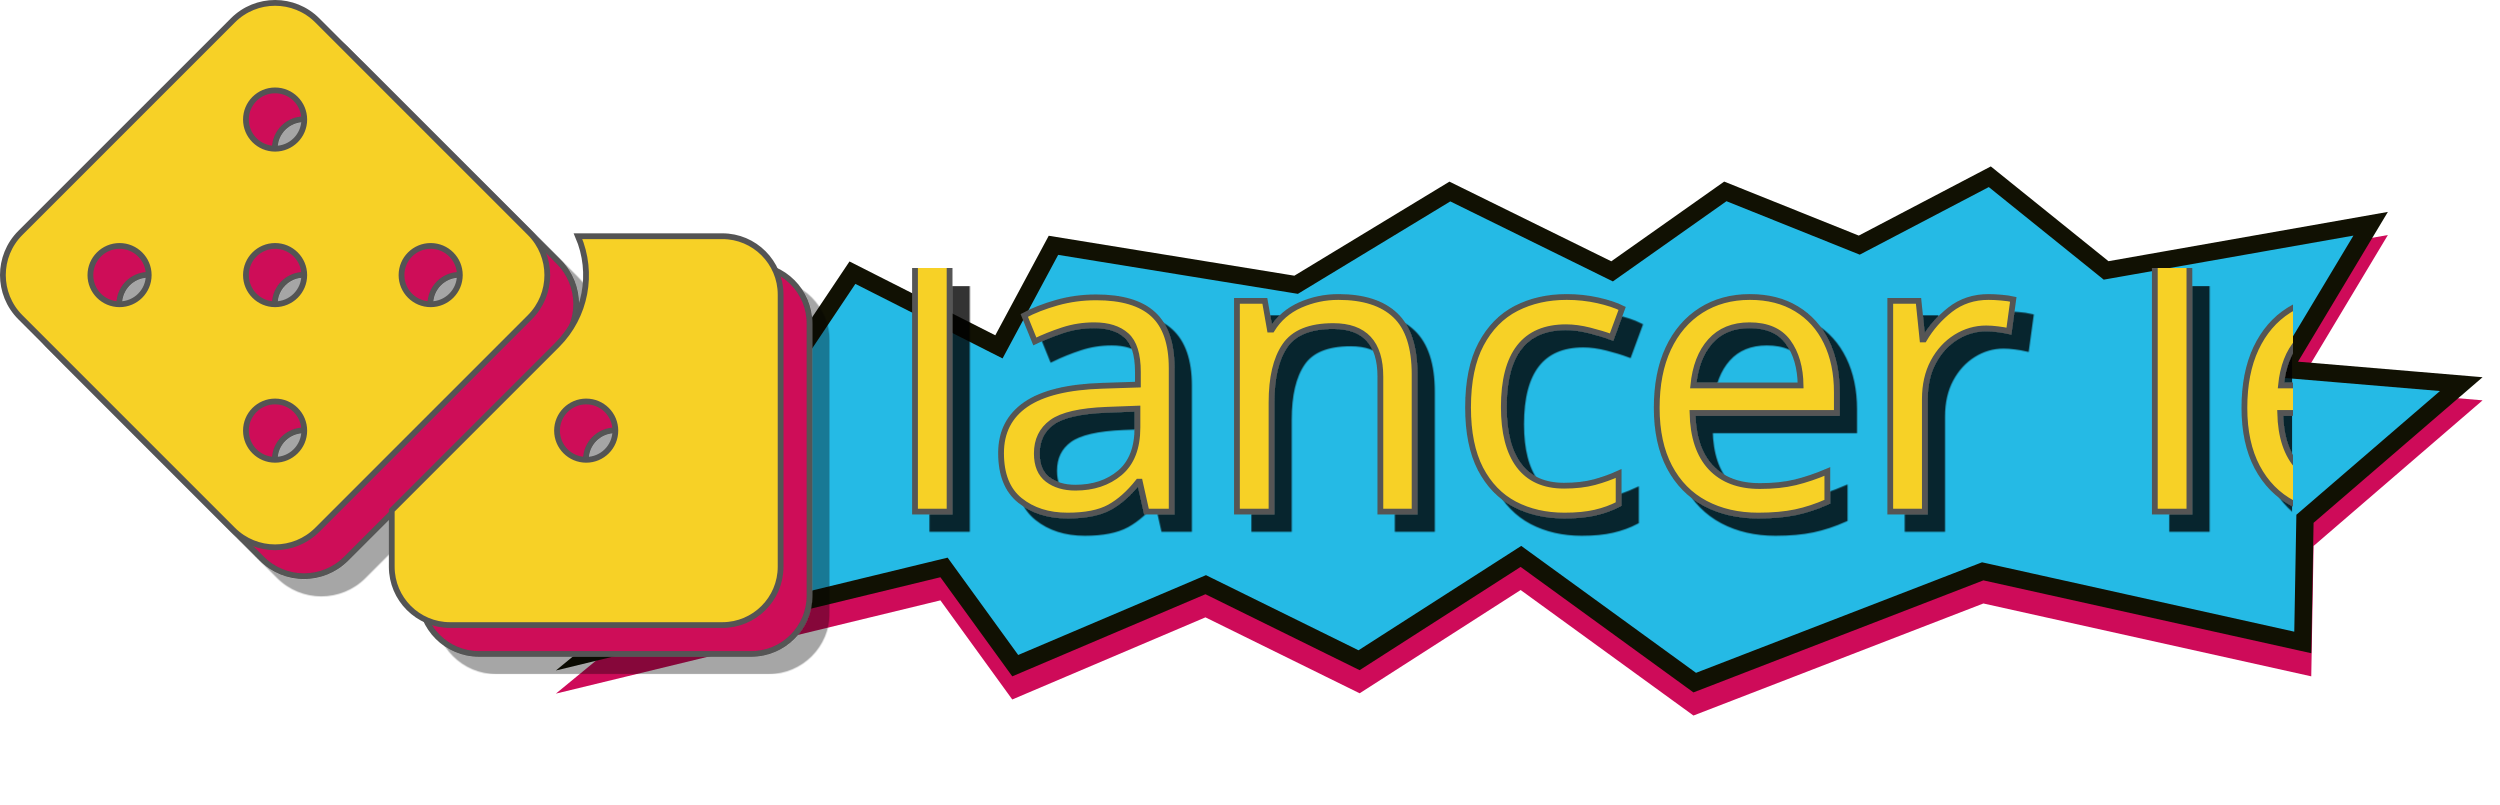
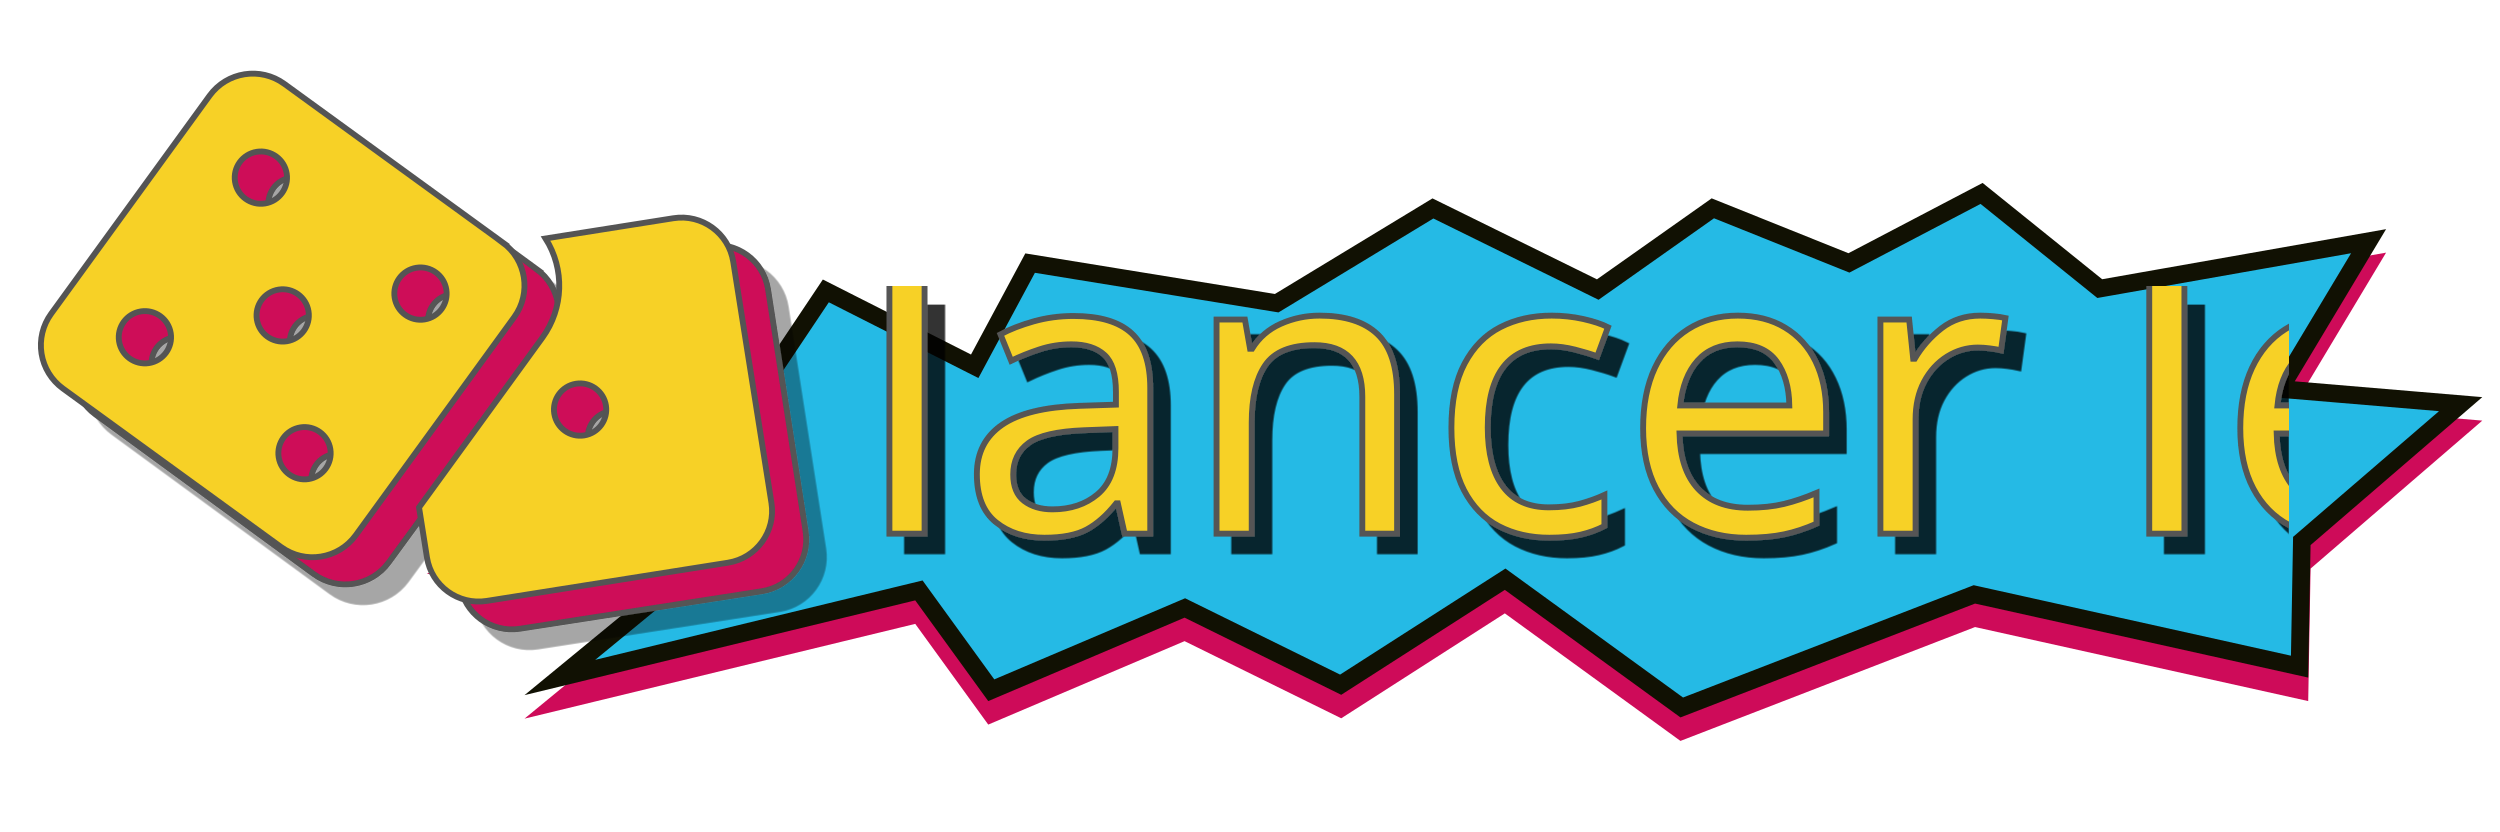
- <svg xmlns="http://www.w3.org/2000/svg" width="432.465" height="139.206" viewBox="0 0 432.465 139.206">
+ <svg xmlns="http://www.w3.org/2000/svg" width="425.597" height="141.56" viewBox="0 0 425.597 141.56">
  <defs>
    <style>
      .cls-1, .cls-3 {
        fill: #ce0b59;
      }

      .cls-1, .cls-2 {
        fill-rule: evenodd;
      }

      .cls-2 {
        fill: #25bae5;
      }

      .cls-3, .cls-4, .cls-5 {
        stroke: #545454;
      }

      .cls-4, .cls-5 {
        fill: #f7d126;
      }

      .cls-5 {
        font-size: 68px;
        font-family: SIMPLCITYPERSONALUSE-Regular, SIMPLCITY PERSONAL USE;
      }

      .cls-6, .cls-7 {
        stroke: none;
      }

      .cls-7 {
        fill: #111103;
      }

      .cls-8 {
        filter: url(#lancer_le_dé);
      }

      .cls-9 {
        filter: url(#Icon_awesome-dice);
      }
    </style>
-     <filter id="Icon_awesome-dice" x="5" y="5" width="138.537" height="111.629" filterUnits="userSpaceOnUse">
+     <filter id="Icon_awesome-dice" x="5.721" y="4.156" width="136.293" height="116.551" filterUnits="userSpaceOnUse">
      <feOffset dx="3" dy="3" input="SourceAlpha" />
      <feGaussianBlur result="blur" />
      <feFlood flood-opacity="0.349" />
      <feComposite operator="in" in2="blur" />
      <feComposite in="SourceGraphic" />
    </filter>
-     <filter id="lancer_le_dé" x="151.5" y="46.5" width="245" height="58" filterUnits="userSpaceOnUse">
+     <filter id="lancer_le_dé" x="144.632" y="48.854" width="245" height="58" filterUnits="userSpaceOnUse">
      <feOffset dx="3" dy="3" input="SourceAlpha" />
      <feGaussianBlur result="blur-2" />
      <feFlood flood-opacity="0.8" />
      <feComposite operator="in" in2="blur-2" />
      <feComposite in="SourceGraphic" />
    </filter>
  </defs>
-   <g id="Groupe_27" data-name="Groupe 27" transform="translate(-71.5 -882.5)">
+   <g id="de" transform="translate(-78.368 -880.146)">
    <path id="Tracé_53" data-name="Tracé 53" class="cls-1" d="M261.829,73.8,317.5,90.335l1.981-22.462L350.39,44.8l-31.645-4.913,17.311-24.746-48.79,5.122L268.118,2.493,244.506,12.826,221.946,1.883,201.1,22.013,174.556-1.431,146.669,12.916,104.787,3.056,94.364,19.579,70.109,5.079,57.291,21.605,25.165,9.711,39.11,32.564-.34,46.323,38.948,54.71,14.516,72.078,81.97,60.645,93.165,78.611,127.48,66.782l25.674,14.963,29.021-15.864,28.291,23.741L261.829,73.8Z" transform="matrix(0.998, -0.07, 0.07, 0.998, 148.126, 931.568)" />
    <g id="Tracé_52" data-name="Tracé 52" class="cls-2" transform="matrix(0.998, -0.07, 0.07, 0.998, 148.126, 927.568)">
      <path class="cls-6" d="M 316.165 88.374 L 262.256 72.366 L 261.821 72.237 L 261.387 72.37 L 210.804 87.949 L 183.138 64.733 L 182.354 64.075 L 181.455 64.566 L 153.177 80.023 L 128.235 65.487 L 127.641 65.14 L 126.991 65.364 L 93.806 76.803 L 83.243 59.852 L 82.711 58.998 L 81.719 59.166 L 20.726 69.504 L 39.817 55.932 L 42.598 53.955 L 39.261 53.243 L 5.214 45.975 L 39.604 33.981 L 41.358 33.369 L 40.391 31.783 L 28.696 12.617 L 56.77 23.012 L 57.802 23.394 L 58.476 22.525 L 70.48 7.048 L 93.594 20.867 L 94.851 21.618 L 95.633 20.379 L 105.485 4.761 L 146.325 14.377 L 146.863 14.503 L 147.355 14.25 L 174.511 0.279 L 200.753 15.564 L 201.523 16.012 L 202.285 15.55 L 222.026 3.589 L 243.851 14.175 L 244.474 14.477 L 245.107 14.2 L 267.818 4.261 L 286.246 21.364 L 286.746 21.827 L 287.423 21.756 L 332.942 16.977 L 317.516 39.028 L 316.136 41.001 L 318.515 41.37 L 346.631 45.735 L 318.581 66.67 L 318.043 67.072 L 317.984 67.741 L 316.165 88.374 Z" />
      <path class="cls-7" d="M 314.832 86.413 L 316.49 67.609 L 316.608 66.271 L 317.684 65.468 L 342.871 46.669 L 318.285 42.852 L 313.527 42.114 L 316.287 38.168 L 329.828 18.813 L 287.58 23.248 L 286.225 23.39 L 285.226 22.463 L 267.519 6.03 L 245.709 15.574 L 244.441 16.129 L 243.197 15.525 L 222.105 5.295 L 203.062 16.833 L 201.538 17.757 L 199.998 16.86 L 174.466 1.989 L 148.041 15.584 L 147.058 16.09 L 145.981 15.837 L 106.183 6.466 L 96.901 21.18 L 95.339 23.657 L 92.825 22.154 L 70.851 9.018 L 59.661 23.444 L 58.313 25.183 L 56.249 24.419 L 32.227 15.524 L 41.671 31.002 L 43.606 34.173 L 40.098 35.397 L 10.767 45.627 L 39.574 51.776 L 46.248 53.201 L 40.686 57.155 L 26.935 66.93 L 81.468 57.688 L 83.452 57.351 L 84.516 59.059 L 94.447 74.996 L 126.502 63.946 L 127.802 63.498 L 128.99 64.191 L 153.201 78.301 L 180.735 63.25 L 182.533 62.267 L 184.103 63.584 L 211.143 86.276 L 260.946 70.937 L 261.813 70.67 L 262.683 70.928 L 314.832 86.413 M 317.498 90.335 L 261.829 73.804 L 261.829 73.804 L 261.829 73.804 L 210.465 89.623 L 182.174 65.882 L 153.153 81.746 L 127.48 66.782 L 93.165 78.611 L 81.97 60.645 L 14.516 72.078 L 38.948 54.71 L -0.34 46.324 L 39.11 32.564 L 25.165 9.711 L 57.291 21.605 L 70.109 5.079 L 94.364 19.579 L 104.787 3.056 L 146.669 12.916 L 174.556 -1.431 L 201.508 14.267 L 221.946 1.883 L 244.506 12.826 L 268.118 2.493 L 287.267 20.264 L 336.057 15.142 L 318.745 39.888 L 350.39 44.801 L 319.479 67.873 L 317.498 90.335 Z" />
    </g>
-     <g id="Groupe_26" data-name="Groupe 26">
-       <g class="cls-9" transform="matrix(1, 0, 0, 1, 71.5, 882.5)">
-         <path id="Icon_awesome-dice-2" data-name="Icon awesome-dice" class="cls-3" d="M124.446,40.361H99.486a17.043,17.043,0,0,1-3.574,18.776L67.268,87.781v9.758a10.09,10.09,0,0,0,10.09,10.09h47.088a10.09,10.09,0,0,0,10.09-10.09V50.451A10.09,10.09,0,0,0,124.446,40.361ZM100.9,79.04A5.045,5.045,0,1,1,105.948,74,5.046,5.046,0,0,1,100.9,79.04ZM91.155,39.793,54.382,3.021a10.315,10.315,0,0,0-14.587,0L3.021,39.793a10.315,10.315,0,0,0,0,14.587L39.793,91.155a10.315,10.315,0,0,0,14.587,0L91.155,54.382A10.317,10.317,0,0,0,91.155,39.793ZM20.181,52.133a5.045,5.045,0,1,1,5.045-5.045A5.046,5.046,0,0,1,20.181,52.133ZM47.088,79.04A5.045,5.045,0,1,1,52.133,74,5.046,5.046,0,0,1,47.088,79.04Zm0-26.907a5.045,5.045,0,1,1,5.045-5.045A5.046,5.046,0,0,1,47.088,52.133Zm0-26.907a5.045,5.045,0,1,1,5.045-5.045A5.046,5.046,0,0,1,47.088,25.226ZM74,52.133a5.045,5.045,0,1,1,5.045-5.045A5.046,5.046,0,0,1,74,52.133Z" transform="translate(5.5 5.5)" />
+     <g id="Groupe_26" data-name="Groupe 26" transform="translate(-130.305 38.429) rotate(-9)">
+       <g class="cls-9" transform="matrix(0.99, 0.16, -0.16, 0.99, 74.43, 864)">
+         <path id="Icon_awesome-dice-2" data-name="Icon awesome-dice" class="cls-3" d="M109.844,35.625H87.812A15.043,15.043,0,0,1,84.658,52.2L59.375,77.481v8.613A8.906,8.906,0,0,0,68.281,95h41.563a8.906,8.906,0,0,0,8.906-8.906V44.531A8.906,8.906,0,0,0,109.844,35.625ZM89.063,69.766a4.453,4.453,0,1,1,4.453-4.453A4.454,4.454,0,0,1,89.063,69.766Zm-8.6-34.642L48,2.666a9.1,9.1,0,0,0-12.875,0L2.666,35.124A9.1,9.1,0,0,0,2.666,48l32.458,32.46a9.1,9.1,0,0,0,12.875,0L80.459,48A9.107,9.107,0,0,0,80.459,35.124ZM17.813,46.016a4.453,4.453,0,1,1,4.453-4.453A4.454,4.454,0,0,1,17.813,46.016Zm23.75,23.75a4.453,4.453,0,1,1,4.453-4.453A4.454,4.454,0,0,1,41.563,69.766Zm0-23.75a4.453,4.453,0,1,1,4.453-4.453A4.454,4.454,0,0,1,41.563,46.016Zm0-23.75a4.453,4.453,0,1,1,4.453-4.453A4.454,4.454,0,0,1,41.563,22.266Zm23.75,23.75a4.453,4.453,0,1,1,4.453-4.453A4.454,4.454,0,0,1,65.313,46.016Z" transform="translate(6.29 23.31) rotate(-9)" />
      </g>
-       <path id="Icon_awesome-dice-3" data-name="Icon awesome-dice" class="cls-4" d="M124.446,40.361H99.486a17.043,17.043,0,0,1-3.574,18.776L67.268,87.781v9.758a10.09,10.09,0,0,0,10.09,10.09h47.088a10.09,10.09,0,0,0,10.09-10.09V50.451A10.09,10.09,0,0,0,124.446,40.361ZM100.9,79.04A5.045,5.045,0,1,1,105.948,74,5.046,5.046,0,0,1,100.9,79.04ZM91.155,39.793,54.382,3.021a10.315,10.315,0,0,0-14.587,0L3.021,39.793a10.315,10.315,0,0,0,0,14.587L39.793,91.155a10.315,10.315,0,0,0,14.587,0L91.155,54.382A10.317,10.317,0,0,0,91.155,39.793ZM20.181,52.133a5.045,5.045,0,1,1,5.045-5.045A5.046,5.046,0,0,1,20.181,52.133ZM47.088,79.04A5.045,5.045,0,1,1,52.133,74,5.046,5.046,0,0,1,47.088,79.04Zm0-26.907a5.045,5.045,0,1,1,5.045-5.045A5.046,5.046,0,0,1,47.088,52.133Zm0-26.907a5.045,5.045,0,1,1,5.045-5.045A5.046,5.046,0,0,1,47.088,25.226ZM74,52.133a5.045,5.045,0,1,1,5.045-5.045A5.046,5.046,0,0,1,74,52.133Z" transform="translate(72 883)" />
+       <path id="Icon_awesome-dice-3" data-name="Icon awesome-dice" class="cls-4" d="M109.844,35.625H87.812A15.043,15.043,0,0,1,84.658,52.2L59.375,77.481v8.613A8.906,8.906,0,0,0,68.281,95h41.563a8.906,8.906,0,0,0,8.906-8.906V44.531A8.906,8.906,0,0,0,109.844,35.625ZM89.063,69.766a4.453,4.453,0,1,1,4.453-4.453A4.454,4.454,0,0,1,89.063,69.766Zm-8.6-34.642L48,2.666a9.1,9.1,0,0,0-12.875,0L2.666,35.124A9.1,9.1,0,0,0,2.666,48l32.458,32.46a9.1,9.1,0,0,0,12.875,0L80.459,48A9.107,9.107,0,0,0,80.459,35.124ZM17.813,46.016a4.453,4.453,0,1,1,4.453-4.453A4.454,4.454,0,0,1,17.813,46.016Zm23.75,23.75a4.453,4.453,0,1,1,4.453-4.453A4.454,4.454,0,0,1,41.563,69.766Zm0-23.75a4.453,4.453,0,1,1,4.453-4.453A4.454,4.454,0,0,1,41.563,46.016Zm0-23.75a4.453,4.453,0,1,1,4.453-4.453A4.454,4.454,0,0,1,41.563,22.266Zm23.75,23.75a4.453,4.453,0,1,1,4.453-4.453A4.454,4.454,0,0,1,65.313,46.016Z" transform="translate(72 883)" />
    </g>
-     <g class="cls-8" transform="matrix(1, 0, 0, 1, 71.5, 882.5)">
-       <text id="lancer_le_dé-2" data-name="lancer le dé" class="cls-5" transform="translate(152.5 88.5)">
+     <g class="cls-8" transform="matrix(1, 0, 0, 1, 78.37, 880.15)">
+       <text id="lancer_le_dé-2" data-name="lancer le dé" class="cls-5" transform="translate(145.63 90.85)">
        <tspan x="0" y="0">lancer le dé</tspan>
      </text>
    </g>
  </g>
</svg>
